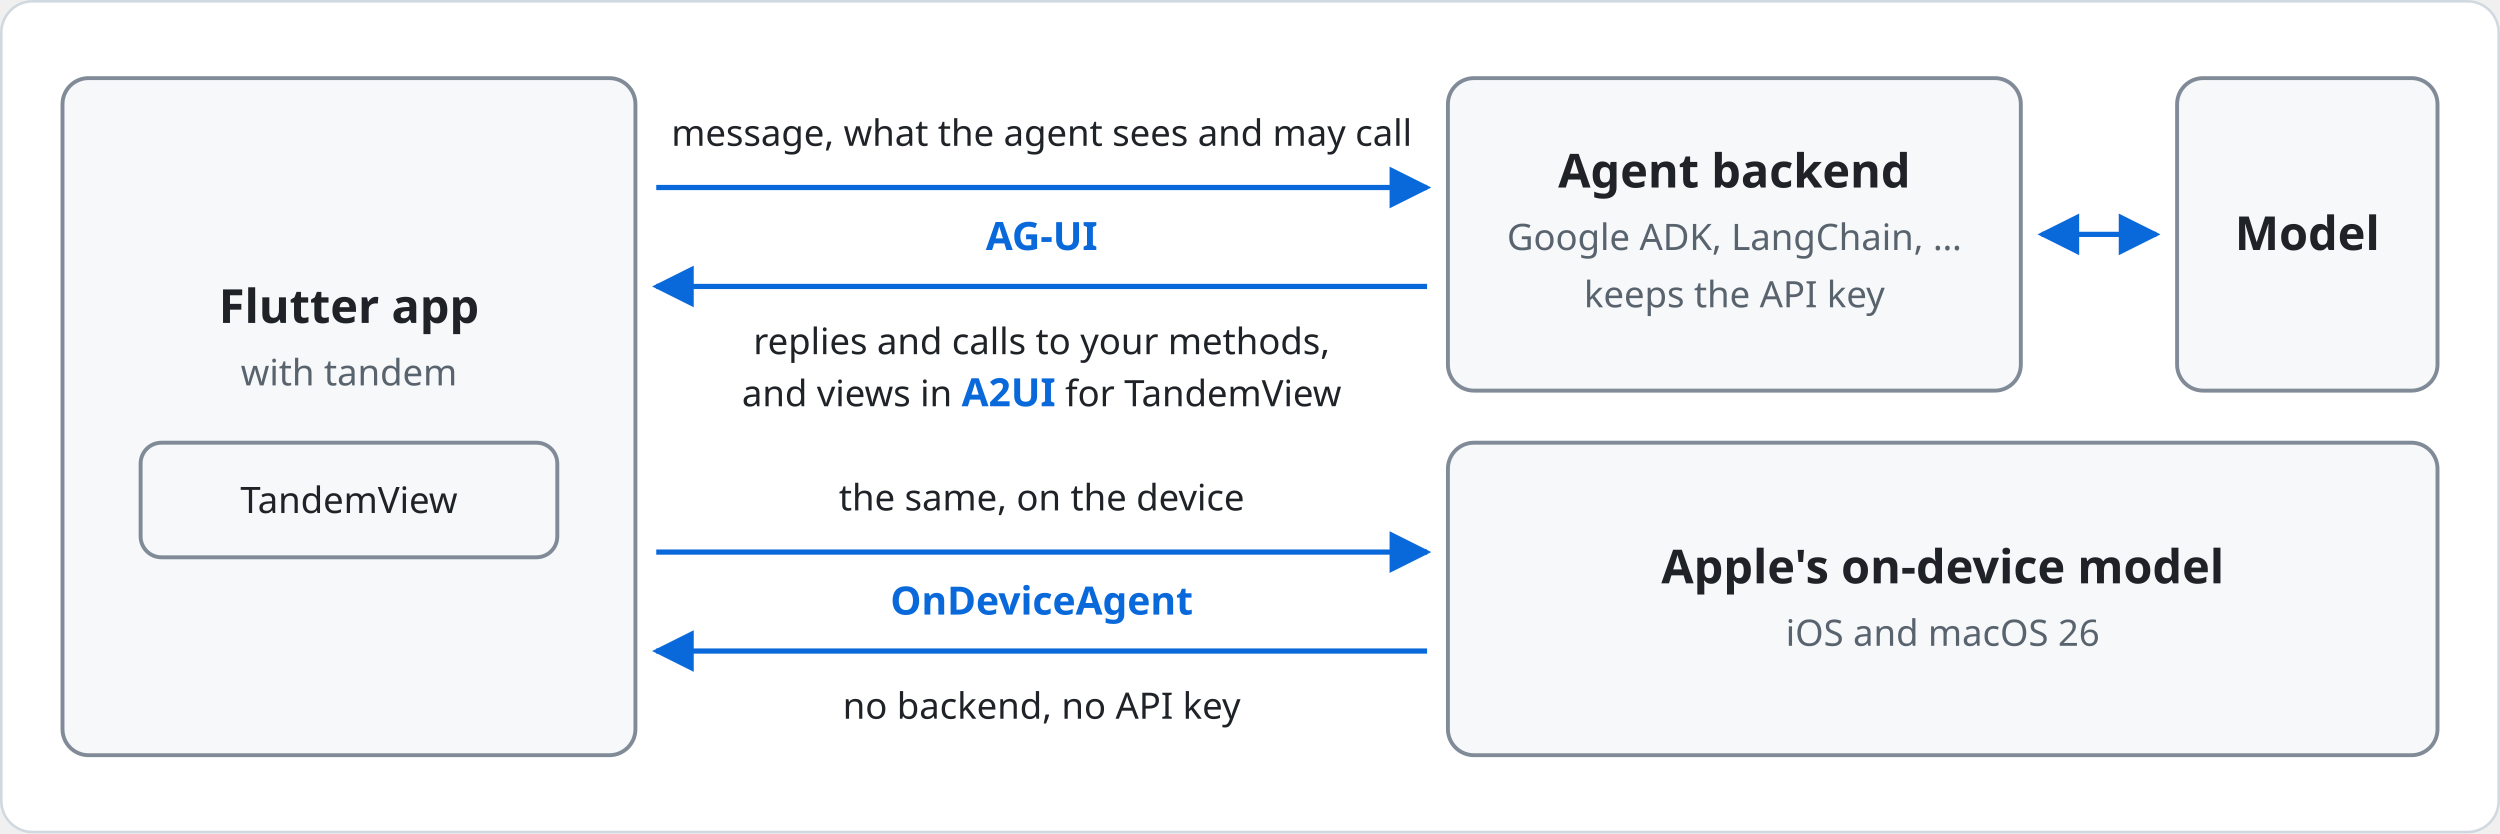
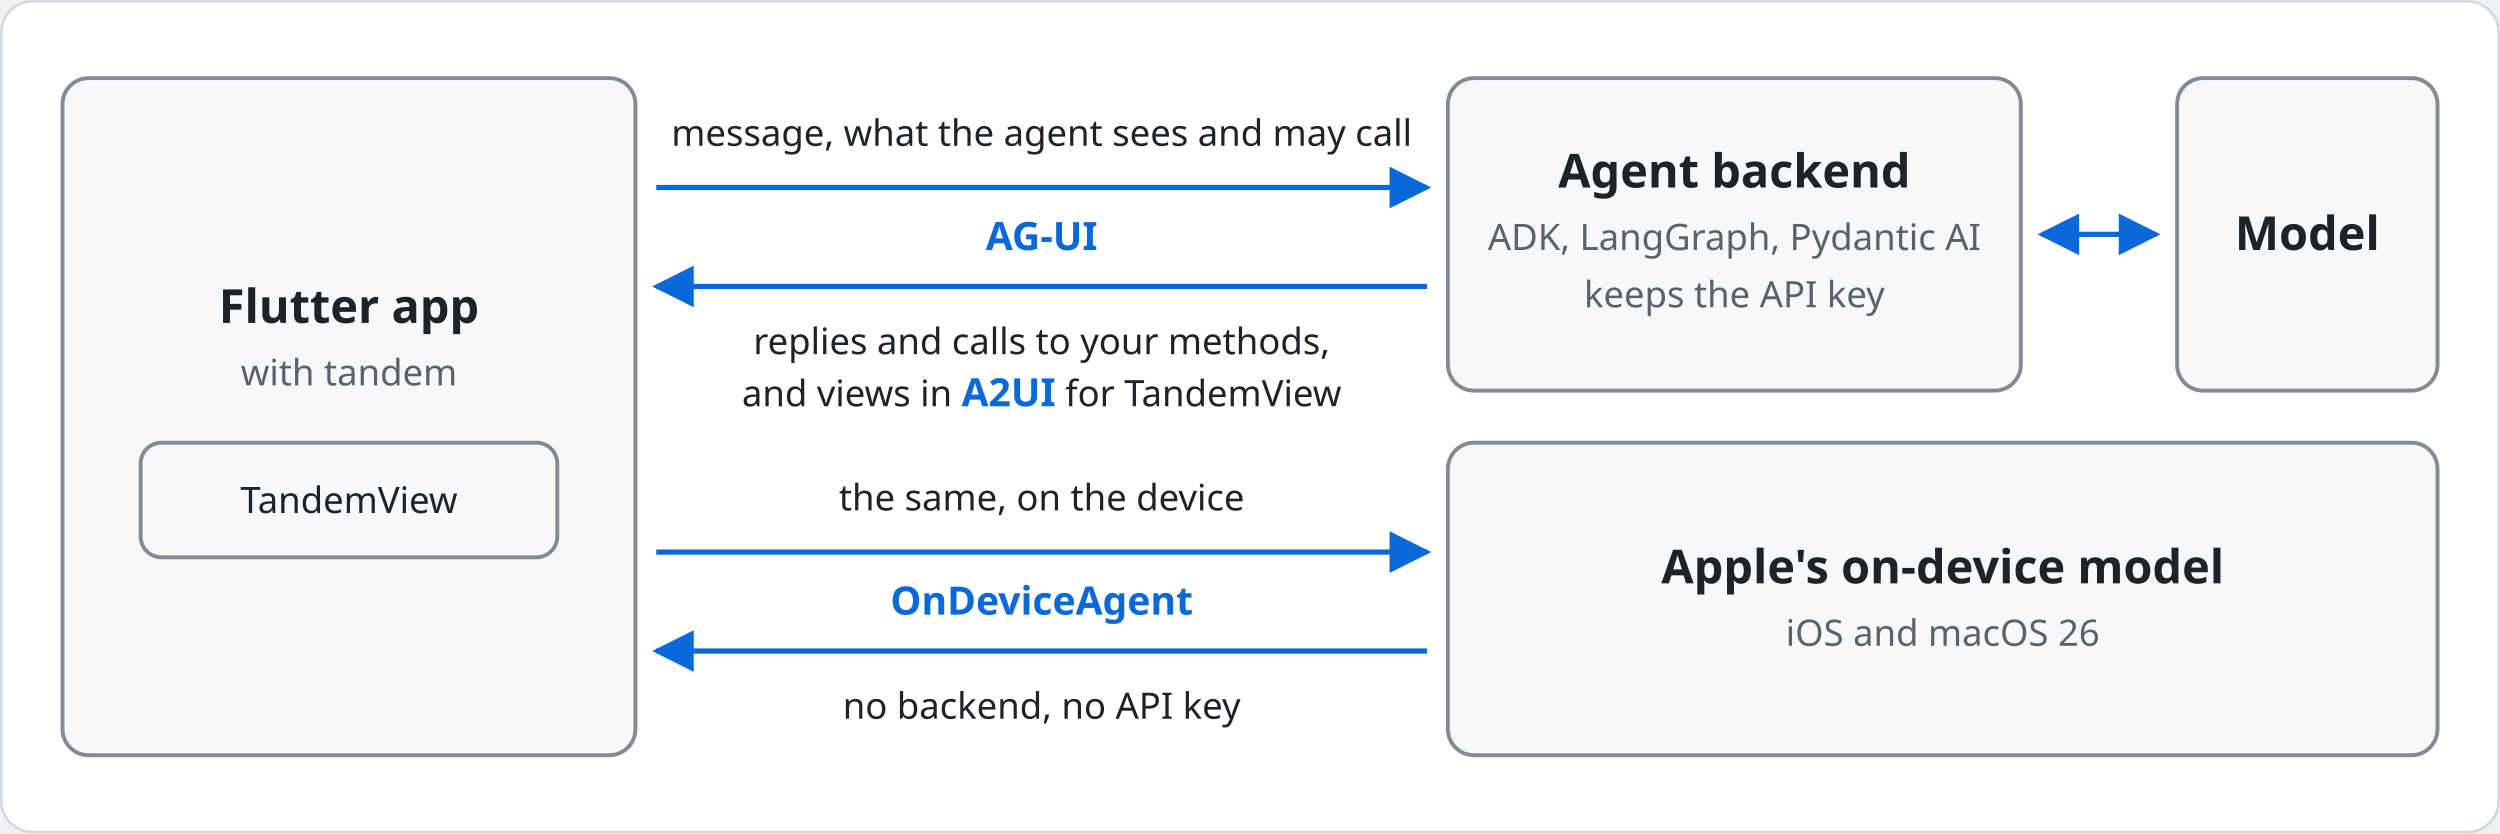
<svg xmlns="http://www.w3.org/2000/svg" viewBox="0 0 960 320" width="960" height="320">
  <style>
    text { font-family: -apple-system, BlinkMacSystemFont, "Segoe UI", "Noto Sans", Helvetica, Arial, sans-serif; fill: #1f2328; text-anchor: middle; }
    .name { font-size: 18px; font-weight: 600; }
    .note { font-size: 14px; fill: #59636e; }
    .wire { font-size: 14px; fill: #1f2328; }
    .protocol { font-size: 15px; font-weight: 600; fill: #0969da; }
    .page { fill: #ffffff; stroke: #d1d9e0; }
    .box { fill: #f6f8fa; stroke: #818b98; stroke-width: 1.5; }
    .line { stroke: #0969da; stroke-width: 2; fill: none; }
    .head { fill: #0969da; }
    @media (prefers-color-scheme: dark) {
      text, .wire { fill: #f0f6fc; }
      .note { fill: #9198a1; }
      .protocol { fill: #4493f8; }
      .page { fill: #0d1117; stroke: #3d444d; }
      .box { fill: #151b23; stroke: #656c76; }
      .line { stroke: #4493f8; }
      .head { fill: #4493f8; }
    }
  </style>
  <defs>
    <marker id="head" viewBox="0 0 10 10" refX="9" refY="5" markerWidth="8" markerHeight="8" orient="auto-start-reverse">
      <path class="head" d="M0 0 L10 5 L0 10 z" />
    </marker>
  </defs>
  <rect class="page" x="0.5" y="0.5" width="959" height="319" rx="12" />
  <rect class="box" x="24" y="30" width="220" height="260" rx="10" />
  <text class="name" x="134" y="124">Flutter app</text>
  <text class="note" x="134" y="148">with tandem</text>
  <rect class="box" x="54" y="170" width="160" height="44" rx="8" />
  <text class="wire" x="134" y="197">TandemView</text>
  <text class="wire" x="400" y="56">message, what the agent sees and may call</text>
  <line class="line" x1="252" y1="72" x2="548" y2="72" marker-end="url(#head)" />
  <text class="protocol" x="400" y="96">AG-UI</text>
  <line class="line" x1="548" y1="110" x2="252" y2="110" marker-end="url(#head)" />
  <text class="wire" x="400" y="136">replies and calls to your methods,</text>
  <text class="wire" x="400" y="156">and views in <tspan class="protocol">A2UI</tspan> for TandemView</text>
  <rect class="box" x="556" y="30" width="220" height="120" rx="10" />
  <text class="name" x="666" y="72">Agent backend</text>
-   <text class="note" x="666" y="96">Google ADK, LangChain, …</text>
+   <text class="note" x="666" y="96">ADK, LangGraph, Pydantic AI</text>
  <text class="note" x="666" y="118">keeps the API key</text>
  <line class="line" x1="784" y1="90" x2="828" y2="90" marker-start="url(#head)" marker-end="url(#head)" />
  <rect class="box" x="836" y="30" width="100" height="120" rx="10" />
  <text class="name" x="886" y="96">Model</text>
  <text class="wire" x="400" y="196">the same, on the device</text>
  <line class="line" x1="252" y1="212" x2="548" y2="212" marker-end="url(#head)" />
  <text class="protocol" x="400" y="236">OnDeviceAgent</text>
  <line class="line" x1="548" y1="250" x2="252" y2="250" marker-end="url(#head)" />
  <text class="wire" x="400" y="276">no backend, no API key</text>
  <rect class="box" x="556" y="170" width="380" height="120" rx="10" />
  <text class="name" x="746" y="224">Apple's on-device model</text>
  <text class="note" x="746" y="248">iOS and macOS 26</text>
</svg>
